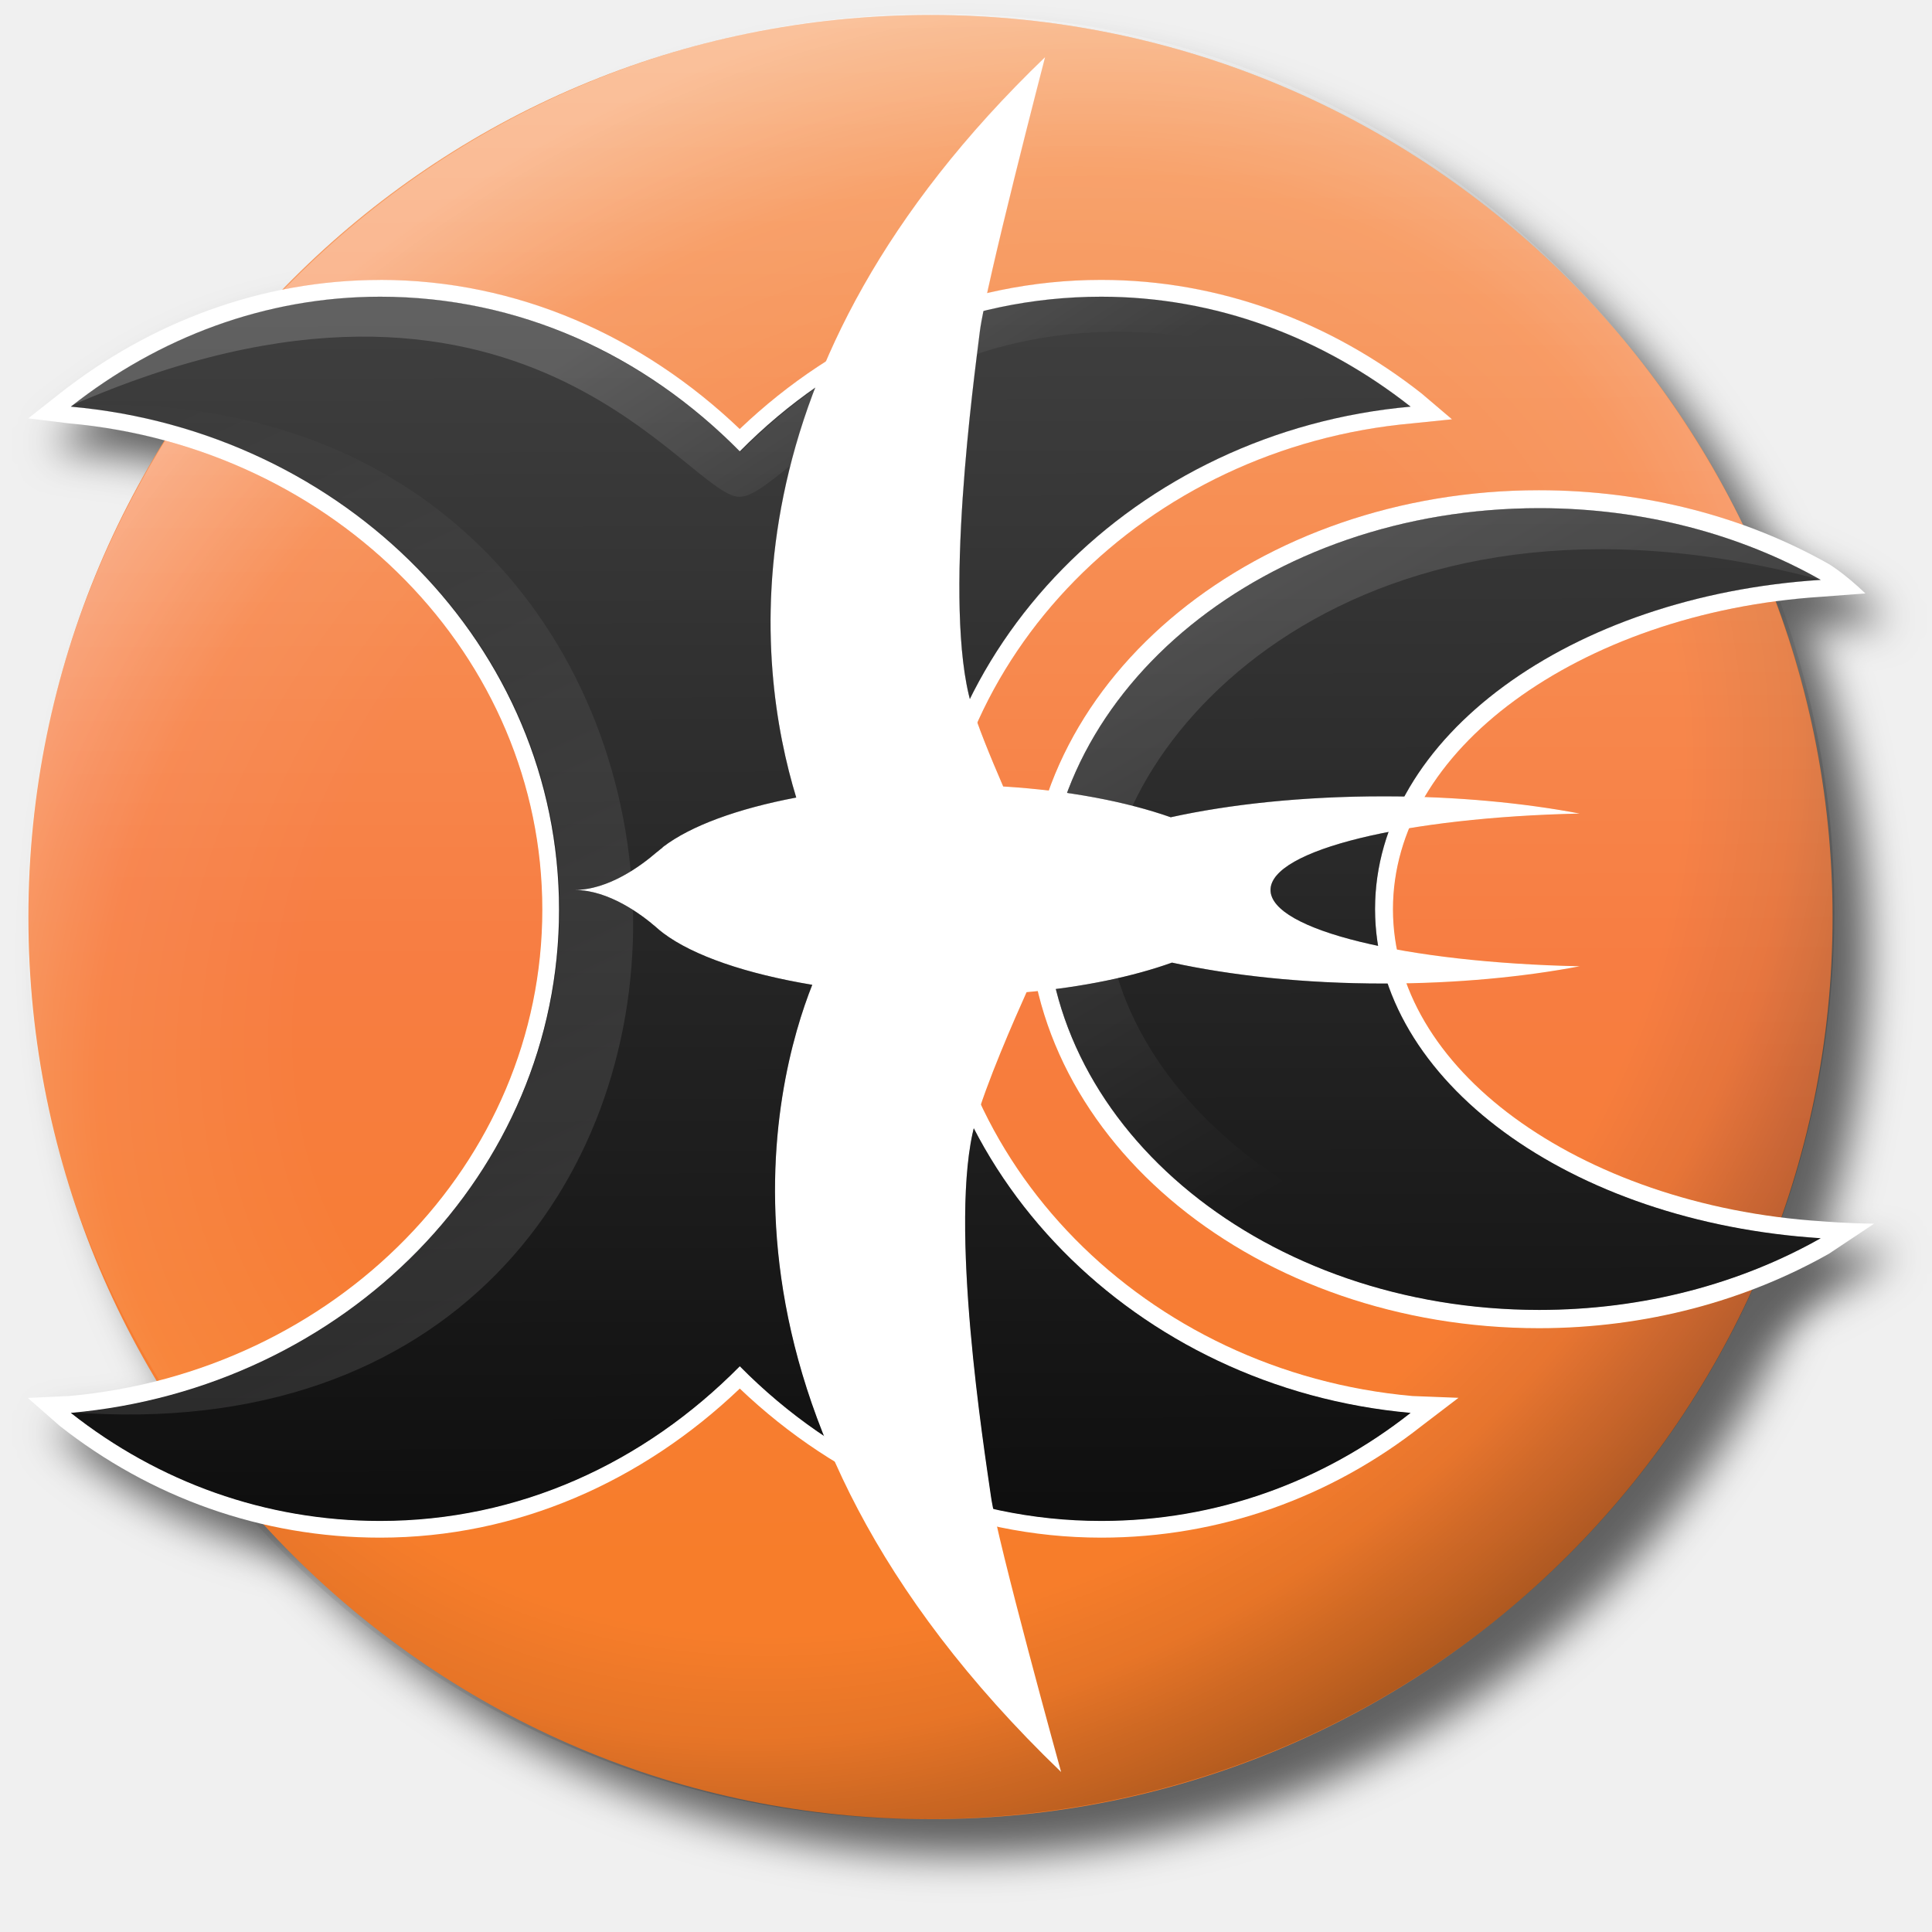
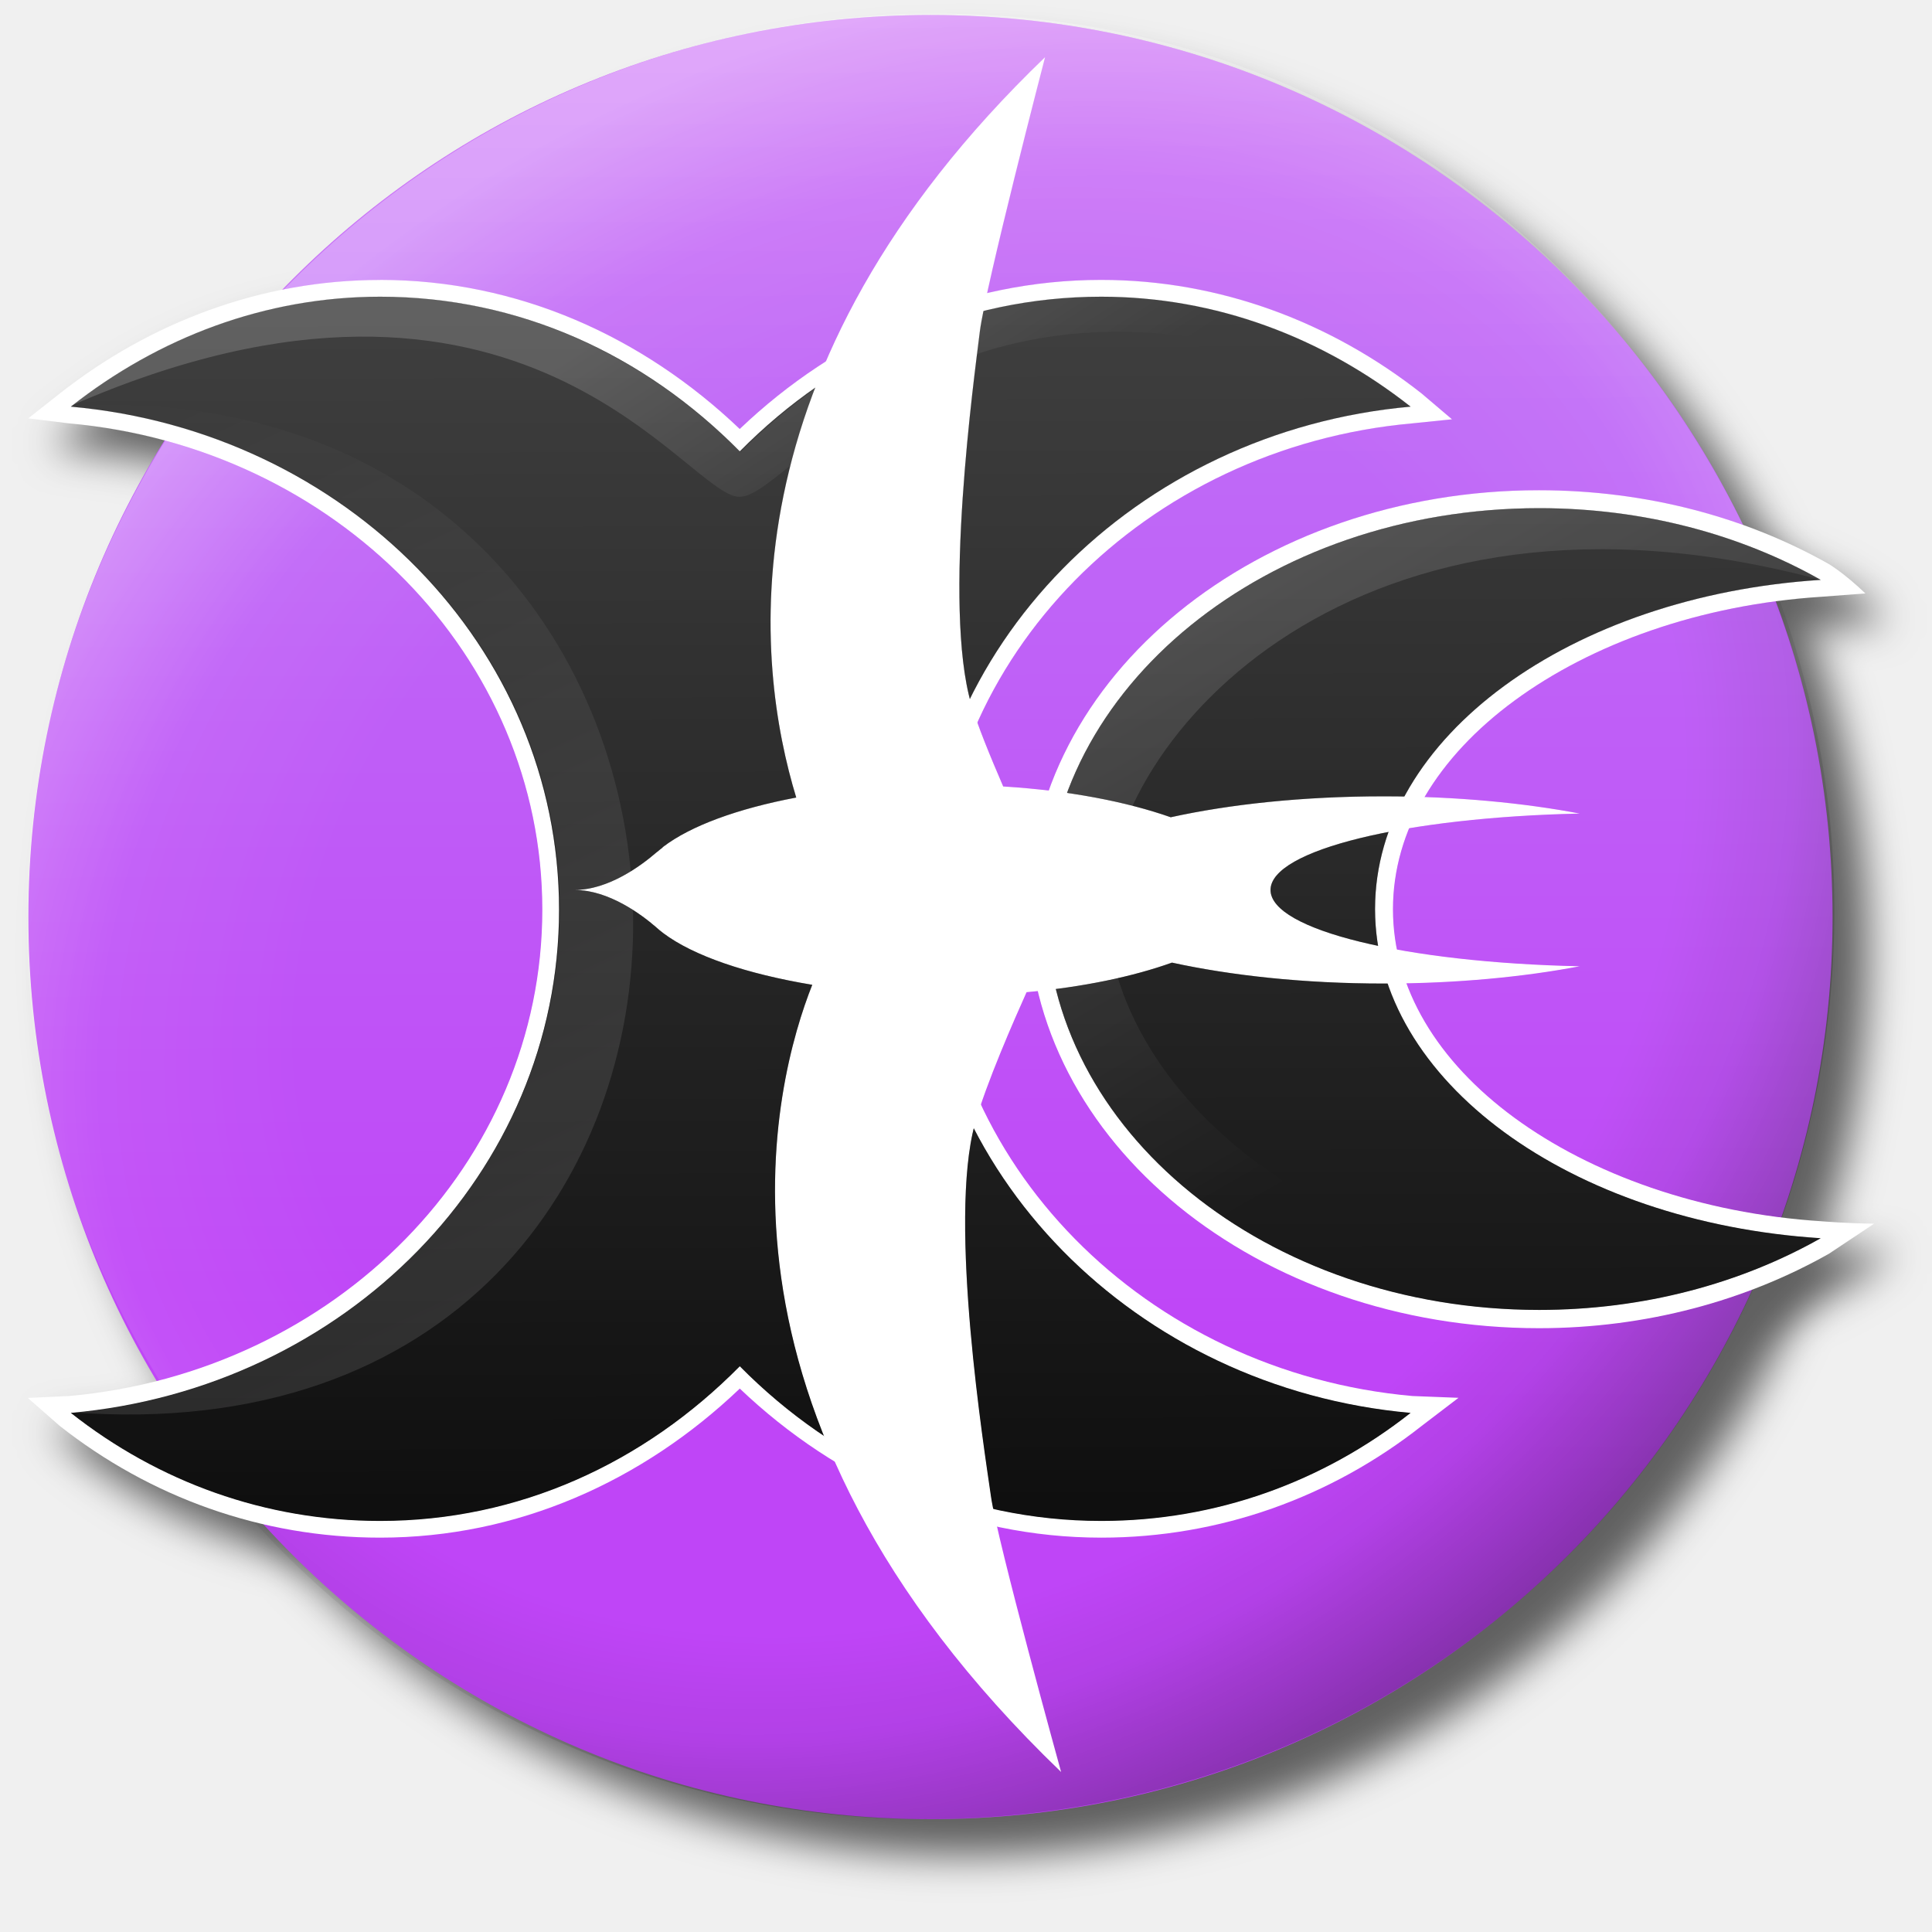
<svg xmlns="http://www.w3.org/2000/svg" xmlns:xlink="http://www.w3.org/1999/xlink" width="267" height="267" id="svg6431" version="1.1" style="display:inline;enable-background:new" viewBox="0 -14.8 272 272">
  <defs id="defs6433">
    <linearGradient id="linearGradient3737">
      <stop style="stop-color:#000000;stop-opacity:1;" offset="0" id="stop3739" />
      <stop style="stop-color:#ffffff;stop-opacity:1;" offset="1" id="stop3741" />
    </linearGradient>
    <linearGradient id="linearGradient5077">
      <stop style="stop-color:#fffeff;stop-opacity:1;" offset="0" id="stop5079" />
      <stop style="stop-color:#fffeff;stop-opacity:0;" offset="1" id="stop5081" />
    </linearGradient>
    <linearGradient id="linearGradient5091">
      <stop style="stop-color:#fffeff;stop-opacity:1;" offset="0" id="stop5093" />
      <stop style="stop-color:#fffeff;stop-opacity:0;" offset="1" id="stop5095" />
    </linearGradient>
    <linearGradient id="linearGradient5097">
      <stop style="stop-color:#fffeff;stop-opacity:1;" offset="0" id="stop5099" />
      <stop style="stop-color:#fffeff;stop-opacity:0;" offset="1" id="stop5101" />
    </linearGradient>
    <linearGradient xlink:href="#linearGradient5097" id="linearGradient6720" gradientUnits="userSpaceOnUse" gradientTransform="matrix(2.763134,0,0,2.821533,-909.8943,337.7867)" x1="354.729" y1="231.96" x2="331.811" y2="182.338" />
    <linearGradient xlink:href="#linearGradient5091" id="linearGradient6722" gradientUnits="userSpaceOnUse" gradientTransform="matrix(2.763134,0,0,2.821533,-909.8943,337.7867)" x1="362.675" y1="176.071" x2="371.379" y2="189.978" />
    <linearGradient xlink:href="#linearGradient5077" id="linearGradient6724" gradientUnits="userSpaceOnUse" gradientTransform="matrix(8.394934,0,0,8.394951,-5.622329,-7776.198)" spreadMethod="pad" x1="20.249" y1="1029.575" x2="25.564" y2="1038.782" />
    <radialGradient id="radialGradient5029-1" gradientUnits="userSpaceOnUse" cx="47.25" cy="82.5" r="3.78" fx="47.25" fy="82.5" gradientTransform="matrix(0.205043,0,0,0.205043,63.39111,1005.405)">
      <stop offset="0.286" style="stop-color:#000000;stop-opacity:0;" id="stop5031-7" />
      <stop id="stop4671-4" style="stop-color:#000000;stop-opacity:0;" offset="0.7" />
      <stop offset="0.8" style="stop-color:#000000;stop-opacity:0.196;" id="stop3766" />
      <stop offset="1.00" style="stop-color: rgb(0, 0, 0);" id="stop5033-0" />
    </radialGradient>
    <radialGradient r="15.977" fy="15.935" fx="15.977" cy="15.935" cx="15.977" gradientTransform="matrix(8.011541,-6.391535,5.190444,6.50602,-83.45232,125.4452)" gradientUnits="userSpaceOnUse" id="radialGradient3106" xlink:href="#radialGradient5029-1" />
    <radialGradient id="radialGradient5021-4" gradientUnits="userSpaceOnUse" cx="47.25" cy="82.5" r="3.78" fx="47.25" fy="82.5" gradientTransform="matrix(0.205043,0,0,0.205043,63.39111,1005.405)">
      <stop offset="0" style="stop-color:#ffffff;stop-opacity:0;" id="stop5025-8" />
      <stop id="stop3768" style="stop-color:#ffffff;stop-opacity:0;" offset="0.6" />
      <stop id="stop3721-8" style="stop-color:#ffffff;stop-opacity:0.196;" offset="0.8" />
      <stop id="stop3719-2" style="stop-color:#ffffff;stop-opacity:1;" offset="1" />
    </radialGradient>
    <radialGradient r="15.977" fy="-13.203" fx="26.492" cy="-13.203" cx="26.492" gradientTransform="matrix(4.322631,6.019453,-7.667295,5.505988,-92.44255,40.33294)" gradientUnits="userSpaceOnUse" id="radialGradient3743" xlink:href="#radialGradient5021-4" />
    <filter id="filter3765" style="color-interpolation-filters:sRGB" x="0" y="0" width="1" height="1">
      <feBlend mode="lighten" in2="BackgroundImage" id="feBlend3767" />
    </filter>
    <filter id="filter3884" style="color-interpolation-filters:sRGB" x="-3.496" y="-2.783" width="4.522" height="3.822">
      <feBlend mode="multiply" in2="BackgroundImage" id="feBlend3886" />
    </filter>
    <linearGradient xlink:href="#linearGradient3737" id="linearGradient3743" x1="131.902" y1="267" x2="131.221" y2="0" gradientUnits="userSpaceOnUse" />
    <filter id="filter3905">
      <feGaussianBlur stdDeviation="1.012" id="feGaussianBlur3907" />
    </filter>
    <filter id="filter3909" x="-0.027" y="-0.027" width="1.053" height="1.053">
      <feGaussianBlur stdDeviation="0.356" id="feGaussianBlur3911" />
    </filter>
    <filter id="filter3913" x="-0.056" y="-0.058" width="1.113" height="1.116">
      <feGaussianBlur stdDeviation="1.012" id="feGaussianBlur3915" />
    </filter>
    <filter id="filter3917" x="-0.034" y="-0.038" width="1.067" height="1.077">
      <feGaussianBlur stdDeviation="2.827" id="feGaussianBlur3919" />
    </filter>
  </defs>
  <g id="layer4" style="display:inline;opacity:0.6;filter:url(#filter3884)" transform="translate(2.999992,-13.68749)">
    <g transform="matrix(2.763134,0,0,2.821533,-904.7377,-450.5755)" id="g28-4-8" style="display:inline;fill:#ffffff;fill-opacity:1;stroke:none;filter:url(#filter3905)">
      <g id="g30-9-2" style="fill:#ffffff;fill-opacity:1;stroke:none" />
      <g id="g34-2-0" style="fill:#ffffff;fill-opacity:1;stroke:none" />
      <g id="g34-8-4-2" style="fill:#ffffff;fill-opacity:1;stroke:none" />
    </g>
    <circle style="display:inline;fill:#000000;fill-opacity:1;fill-rule:nonzero;stroke:none;filter:url(#filter3909);enable-background:new" id="path5438-7" transform="matrix(7.948951,0,0,7.948951,5.957061,6.435168)" cx="15.977" cy="15.935" r="15.977" />
    <g transform="matrix(2.763134,0,0,2.821533,-906.7377,-454.5755)" id="g28-4-1" style="display:inline;fill:#000000;fill-opacity:1;stroke:none;filter:url(#filter3913);enable-background:new">
      <g id="g30-9-26" style="fill:#000000;fill-opacity:1;stroke:none">
        <path style="fill:#000000;fill-opacity:1" d="m 406.625,186.594 c -14.264,0 -26.031,9.25 -26.031,20.906 0,11.655 11.767,20.906 26.031,20.906 5.484,0 10.576,-1.387 14.781,-3.719 0,0 2.297,-1.497 2.297,-1.497 -1.381,-0.012 -2.66,-0.118 -2.66,-0.118 -6.222,-0.391 -11.756,-2.356 -15.669,-5.166 -3.913,-2.81 -6.188,-6.464 -6.188,-10.406 0,-3.942 2.274,-7.589 6.188,-10.406 3.913,-2.818 9.435,-4.795 15.656,-5.185 0,0 2.228,-0.166 2.228,-0.166 -1.082,-1.014 -1.853,-1.461 -1.853,-1.461 -4.209,-2.333 -9.3,-3.688 -14.781,-3.688 z" id="path4602-0" />
      </g>
      <g id="g34-2-4" style="fill:#000000;fill-opacity:1;stroke:none" />
      <g id="g34-8-4-9" style="fill:#000000;fill-opacity:1;stroke:none" />
    </g>
    <path style="display:inline;fill:#000000;fill-opacity:1;filter:url(#filter3917);enable-background:new" d="m 53.675,42.299 c -16.747,0 -32.402,5.974 -45.123,16.002 0,0 -4.422,3.487 -4.422,3.487 0,0 5.734,0.705 5.734,0.705 37.502,3.35 66.635,32.798 66.635,68.471 0,35.679 -29.132,65.119 -66.635,68.472 0,0 -5.796,0.269 -5.796,0.269 0,0 4.484,3.931 4.484,3.931 12.737,10.036 28.402,15.741 45.123,15.741 19.353,0 36.974,-7.956 50.632,-20.987 13.689,13.052 31.532,20.987 50.894,20.987 16.72,0 32.383,-5.701 45.123,-15.741 0,0 5.175,-3.946 5.175,-3.946 0,0 -6.487,-0.252 -6.487,-0.252 -37.504,-3.352 -66.897,-32.8 -66.897,-68.472 0,-35.662 29.394,-65.123 66.897,-68.471 0,0 5.575,-0.571 5.575,-0.571 0,0 -4.263,-3.624 -4.263,-3.624 -12.723,-10.024 -28.376,-16.002 -45.123,-16.002 -19.362,0 -37.205,7.934 -50.894,20.987 C 90.65,50.253 73.028,42.299 53.675,42.299 v 8.39e-4 z" id="path4484-4" />
  </g>
  <g id="layer3" style="display:inline" transform="translate(2.999992,194.3125)">
-     <circle style="display:inline;fill:#f77d2a;fill-opacity:1;fill-rule:nonzero;stroke:none" id="path5438" cx="15.977" cy="15.935" r="15.977" transform="matrix(7.948951,0,0,7.948951,1,-206.6648)" />
+     <circle style="display:inline;fill:#bf45f7;fill-opacity:1;fill-rule:nonzero;stroke:none" id="path5438" cx="15.977" cy="15.935" r="15.977" transform="matrix(7.948951,0,0,7.948951,1,-206.6648)" />
  </g>
  <g id="layer2" style="display:inline;opacity:0.343" transform="translate(2.999992,-13.68749)">
    <path style="display:inline;fill:url(#radialGradient3106);fill-opacity:1;fill-rule:nonzero;stroke:none" d="M 25.6,204.562 C 48.989,235.165 85.765,255 127.256,255 c 71.656,0 128,-57.308 128,-128 0,-18.439 -3.981,-35.911 -11,-51.75 z" id="path4663" />
    <path style="display:inline;fill:url(#radialGradient3743);fill-opacity:1;fill-rule:nonzero;stroke:none" d="M 27.915,205.591 244.258,76.664 C 223.598,31.588 181.053,0.8 128.8,0.8 58.108,0.8 0.8,58.107 0.8,128.799 c 0,29.201 10.654,55.254 27.115,76.791 z" id="path5438-17" />
  </g>
  <g id="layer10" style="display:inline" transform="translate(2.999992,-13.68749)">
    <g transform="matrix(2.763134,0,0,2.821533,-909.8943,-458.5755)" id="g28-4" style="display:inline;fill:#ffffff;fill-opacity:1;stroke:none">
      <g id="g30-9" style="fill:#ffffff;fill-opacity:1;stroke:none">
        <path style="fill:#ffffff;fill-opacity:1" d="m 406.625,186.594 c -14.264,0 -26.031,9.25 -26.031,20.906 0,11.655 11.767,20.906 26.031,20.906 5.484,0 10.576,-1.387 14.781,-3.719 0,0 2.297,-1.497 2.297,-1.497 -1.381,-0.012 -2.66,-0.118 -2.66,-0.118 -6.222,-0.391 -11.756,-2.356 -15.669,-5.166 -3.913,-2.81 -6.188,-6.464 -6.188,-10.406 0,-3.942 2.274,-7.589 6.188,-10.406 3.913,-2.818 9.435,-4.795 15.656,-5.185 0,0 2.228,-0.166 2.228,-0.166 -1.082,-1.014 -1.853,-1.461 -1.853,-1.461 -4.209,-2.333 -9.3,-3.688 -14.781,-3.688 z" id="path4602" />
      </g>
      <g id="g34-2" style="fill:#ffffff;fill-opacity:1;stroke:none" />
      <g id="g34-8-4" style="fill:#ffffff;fill-opacity:1;stroke:none" />
    </g>
    <path transform="matrix(8.394934,0,0,8.394951,-5.622329,-8572.56)" style="display:inline;fill:#ffffff;fill-opacity:1" d="m 6.688,1025.719 c -1.995,0 -3.86,0.712 -5.375,1.906 0,0 -0.527,0.415 -0.527,0.415 0,0 0.683,0.084 0.683,0.084 4.467,0.399 7.938,3.907 7.938,8.156 0,4.25 -3.47,7.757 -7.938,8.156 0,0 -0.69,0.032 -0.69,0.032 0,0 0.534,0.468 0.534,0.468 1.517,1.196 3.383,1.875 5.375,1.875 2.305,0 4.404,-0.948 6.031,-2.5 1.631,1.555 3.756,2.5 6.062,2.5 1.992,0 3.857,-0.679 5.375,-1.875 0,0 0.616,-0.47 0.616,-0.47 0,0 -0.773,-0.03 -0.773,-0.03 -4.467,-0.399 -7.969,-3.907 -7.969,-8.156 0,-4.248 3.501,-7.757 7.969,-8.156 0,0 0.664,-0.068 0.664,-0.068 0,0 -0.508,-0.432 -0.508,-0.432 -1.516,-1.194 -3.38,-1.906 -5.375,-1.906 -2.306,0 -4.432,0.945 -6.062,2.5 -1.627,-1.552 -3.726,-2.5 -6.031,-2.5 v 10e-5 z" id="path4484" />
  </g>
  <g id="layer1" transform="translate(2.999992,-810.0497)" style="display:inline">
    <g style="fill:#000000" id="g30" transform="matrix(2.763134,0,0,2.821533,-909.8943,337.7867)">
      <path id="path32" d="m 398.274,207.492 c 0,-8.577 9.966,-15.625 22.708,-16.425 -4.068,-2.255 -9.011,-3.578 -14.346,-3.578 -13.878,0 -25.129,8.955 -25.129,20.003 0,11.046 11.251,20.003 25.129,20.003 5.334,0 10.278,-1.323 14.346,-3.578 -12.742,-0.801 -22.708,-7.848 -22.708,-16.425 z" style="fill:#000000" />
    </g>
    <path transform="matrix(8.394934,0,0,8.394951,-5.622329,-7776.198)" style="fill:#000000" id="path7570" d="m 6.688,1026 c -1.926,0 -3.718,0.685 -5.188,1.844 4.603,0.411 8.188,4.032 8.188,8.437 0,4.406 -3.584,8.026 -8.188,8.438 1.469,1.158 3.261,1.812 5.188,1.812 2.324,0 4.425,-0.968 6.031,-2.594 1.606,1.626 3.738,2.594 6.062,2.594 1.926,0 3.718,-0.654 5.188,-1.812 -4.603,-0.411 -8.219,-4.031 -8.219,-8.438 0,-4.406 3.615,-8.027 8.219,-8.437 -1.47,-1.158 -3.261,-1.844 -5.188,-1.844 -2.324,0 -4.457,0.968 -6.062,2.594 C 11.113,1026.968 9.012,1026 6.688,1026 Z" />
  </g>
  <g style="display:inline;opacity:0.323" transform="translate(2.999992,-810.0497)" id="g3651">
    <path id="path3659" d="m 6.944,852.396 c 19.323,1.727 36.538,10.189 48.923,22.843 12.385,12.655 19.939,29.5 19.939,47.995 0,18.495 -7.554,35.341 -19.939,47.994 C 43.482,983.881 26.266,992.344 6.944,994.071 60.574,998.228 86.554,961.466 86.136,924.336 85.719,887.205 58.904,849.707 6.944,852.396 Z" style="opacity:0.5;fill:url(#linearGradient6720);fill-opacity:1" />
    <path id="path3661" d="m 195.533,852.396 c -12.337,-9.721 -27.336,-15.426 -43.508,-15.426 -19.51,0 -37.308,8.293 -50.789,21.941 -13.481,-13.649 -31.276,-21.941 -50.786,-21.941 -16.173,0 -31.171,5.703 -43.506,15.426 63.661,-27.857 86.738,12.807 94.17,12.807 7.91,0 31.887,-42.276 94.419,-12.807 z" style="opacity:0.6;fill:url(#linearGradient6722);fill-opacity:1" />
    <path id="path3663" d="m 152.863,923.233 c 0,-24.201 35.268,-63.815 100.472,-46.344 -11.24,-6.363 -24.899,-10.095 -39.64,-10.095 -38.347,0 -69.435,25.267 -69.435,56.44 0,31.166 31.088,56.439 69.435,56.439 14.739,0 28.4,-3.733 39.64,-10.096 -61.788,16.557 -100.472,-18.979 -100.472,-46.343 z" style="opacity:0.6;fill:url(#linearGradient6724);fill-opacity:1;stroke:none" />
  </g>
  <g id="layer7" style="display:inline" transform="translate(2.999992,-13.68749)">
    <g transform="matrix(2.763134,0,0,2.756176,-909.8943,-443.5479)" id="g46" style="display:inline;fill:#ffffff;fill-opacity:1;stroke:none">
      <path style="fill:#ffffff;fill-opacity:1;stroke:none" d="m 26.781,1.25 c -8.25,7.927 -7.333,15.43 -6.312,18.781 -1.491,0.282 -2.677,0.718 -3.375,1.25 -0.011,0.008 -0.021,0.023 -0.031,0.031 -0.02,0.019 -0.058,0.041 -0.156,0.125 -0.36,0.309 -1.192,0.938 -2.062,0.938 0.871,0 1.703,0.628 2.062,0.938 0.059,0.054 0.119,0.104 0.188,0.156 0.764,0.576 2.111,1.034 3.781,1.312 -0.956,2.406 -3.246,10.775 6.312,19.969 0,0 -1.62,-5.853 -1.781,-7 C 25.245,36.603 24.319,30.792 25,28.312 c 0.277,-1.011 1.022,-2.699 1.312,-3.344 1.435,-0.129 2.695,-0.395 3.688,-0.75 1.486,0.324 3.325,0.531 5.375,0.531 1.845,0 3.562,-0.17 4.969,-0.438 C 35.937,24.218 32.5,23.392 32.5,22.375 c 0,-1.017 3.437,-1.842 7.844,-1.938 C 38.937,20.17 37.22,20 35.375,20 c -2.064,0 -3.915,0.203 -5.406,0.531 -1.122,-0.394 -2.583,-0.679 -4.25,-0.781 -0.322,-0.746 -0.654,-1.551 -0.812,-2.094 C 24.18,15.164 24.986,9.363 25.125,8.219 25.266,7.075 26.781,1.25 26.781,1.25 Z" id="swift" transform="matrix(2.008585,0,0,2.013655,327.6683,160.9288)" />
    </g>
  </g>
  <g id="layer5" style="display:inline;opacity:0.3;filter:url(#filter3765)" transform="translate(0,-16.68749)">
    <path style="display:inline;fill:url(#linearGradient3743);fill-opacity:1;fill-rule:nonzero;stroke:none" d="M 131,4 C 95.183,4 62.838,18.837 39.75,42.688 28.237,44.988 17.565,50.092 8.406,57.312 l -4.438,3.469 5.75,0.719 c 4.623,0.413 9.108,1.237 13.438,2.406 C 11.013,83.378 4,106.362 4,131 c 0,23.89 6.592,46.226 18.062,65.312 -3.991,1.015 -8.109,1.746 -12.344,2.125 l -5.812,0.281 4.5,3.906 c 8.447,6.655 18.18,11.399 28.656,13.844 C 60.292,241.991 93.77,258 131,258 c 51.425,0 95.715,-30.577 115.688,-74.531 3.793,-1.439 7.406,-3.166 10.812,-5.094 l 6.344,-4.219 c -3.817,-0.034 -7.344,-0.312 -7.344,-0.312 -1.947,-0.125 -3.856,-0.327 -5.75,-0.562 C 255.423,160.049 258,145.832 258,131 c 0,-15.64 -2.86,-30.601 -8.031,-44.438 2.135,-0.284 4.297,-0.515 6.5,-0.656 L 262.625,85.438 c -2.989,-2.862 -5.125,-4.125 -5.125,-4.125 -3.791,-2.146 -7.832,-4.009 -12.094,-5.531 C 224.865,33.297 181.353,4 131,4 Z" id="path5438-1" />
    <g transform="matrix(2.763134,0,0,2.821533,-906.8943,-455.5755)" id="g28-4-7" style="display:inline;fill:#ffffff;fill-opacity:1;stroke:none">
      <g id="g30-9-4" style="fill:#ffffff;fill-opacity:1;stroke:none" />
      <g id="g34-2-9" style="fill:#ffffff;fill-opacity:1;stroke:none" />
      <g id="g34-8-4-4" style="fill:#ffffff;fill-opacity:1;stroke:none" />
    </g>
  </g>
</svg>
